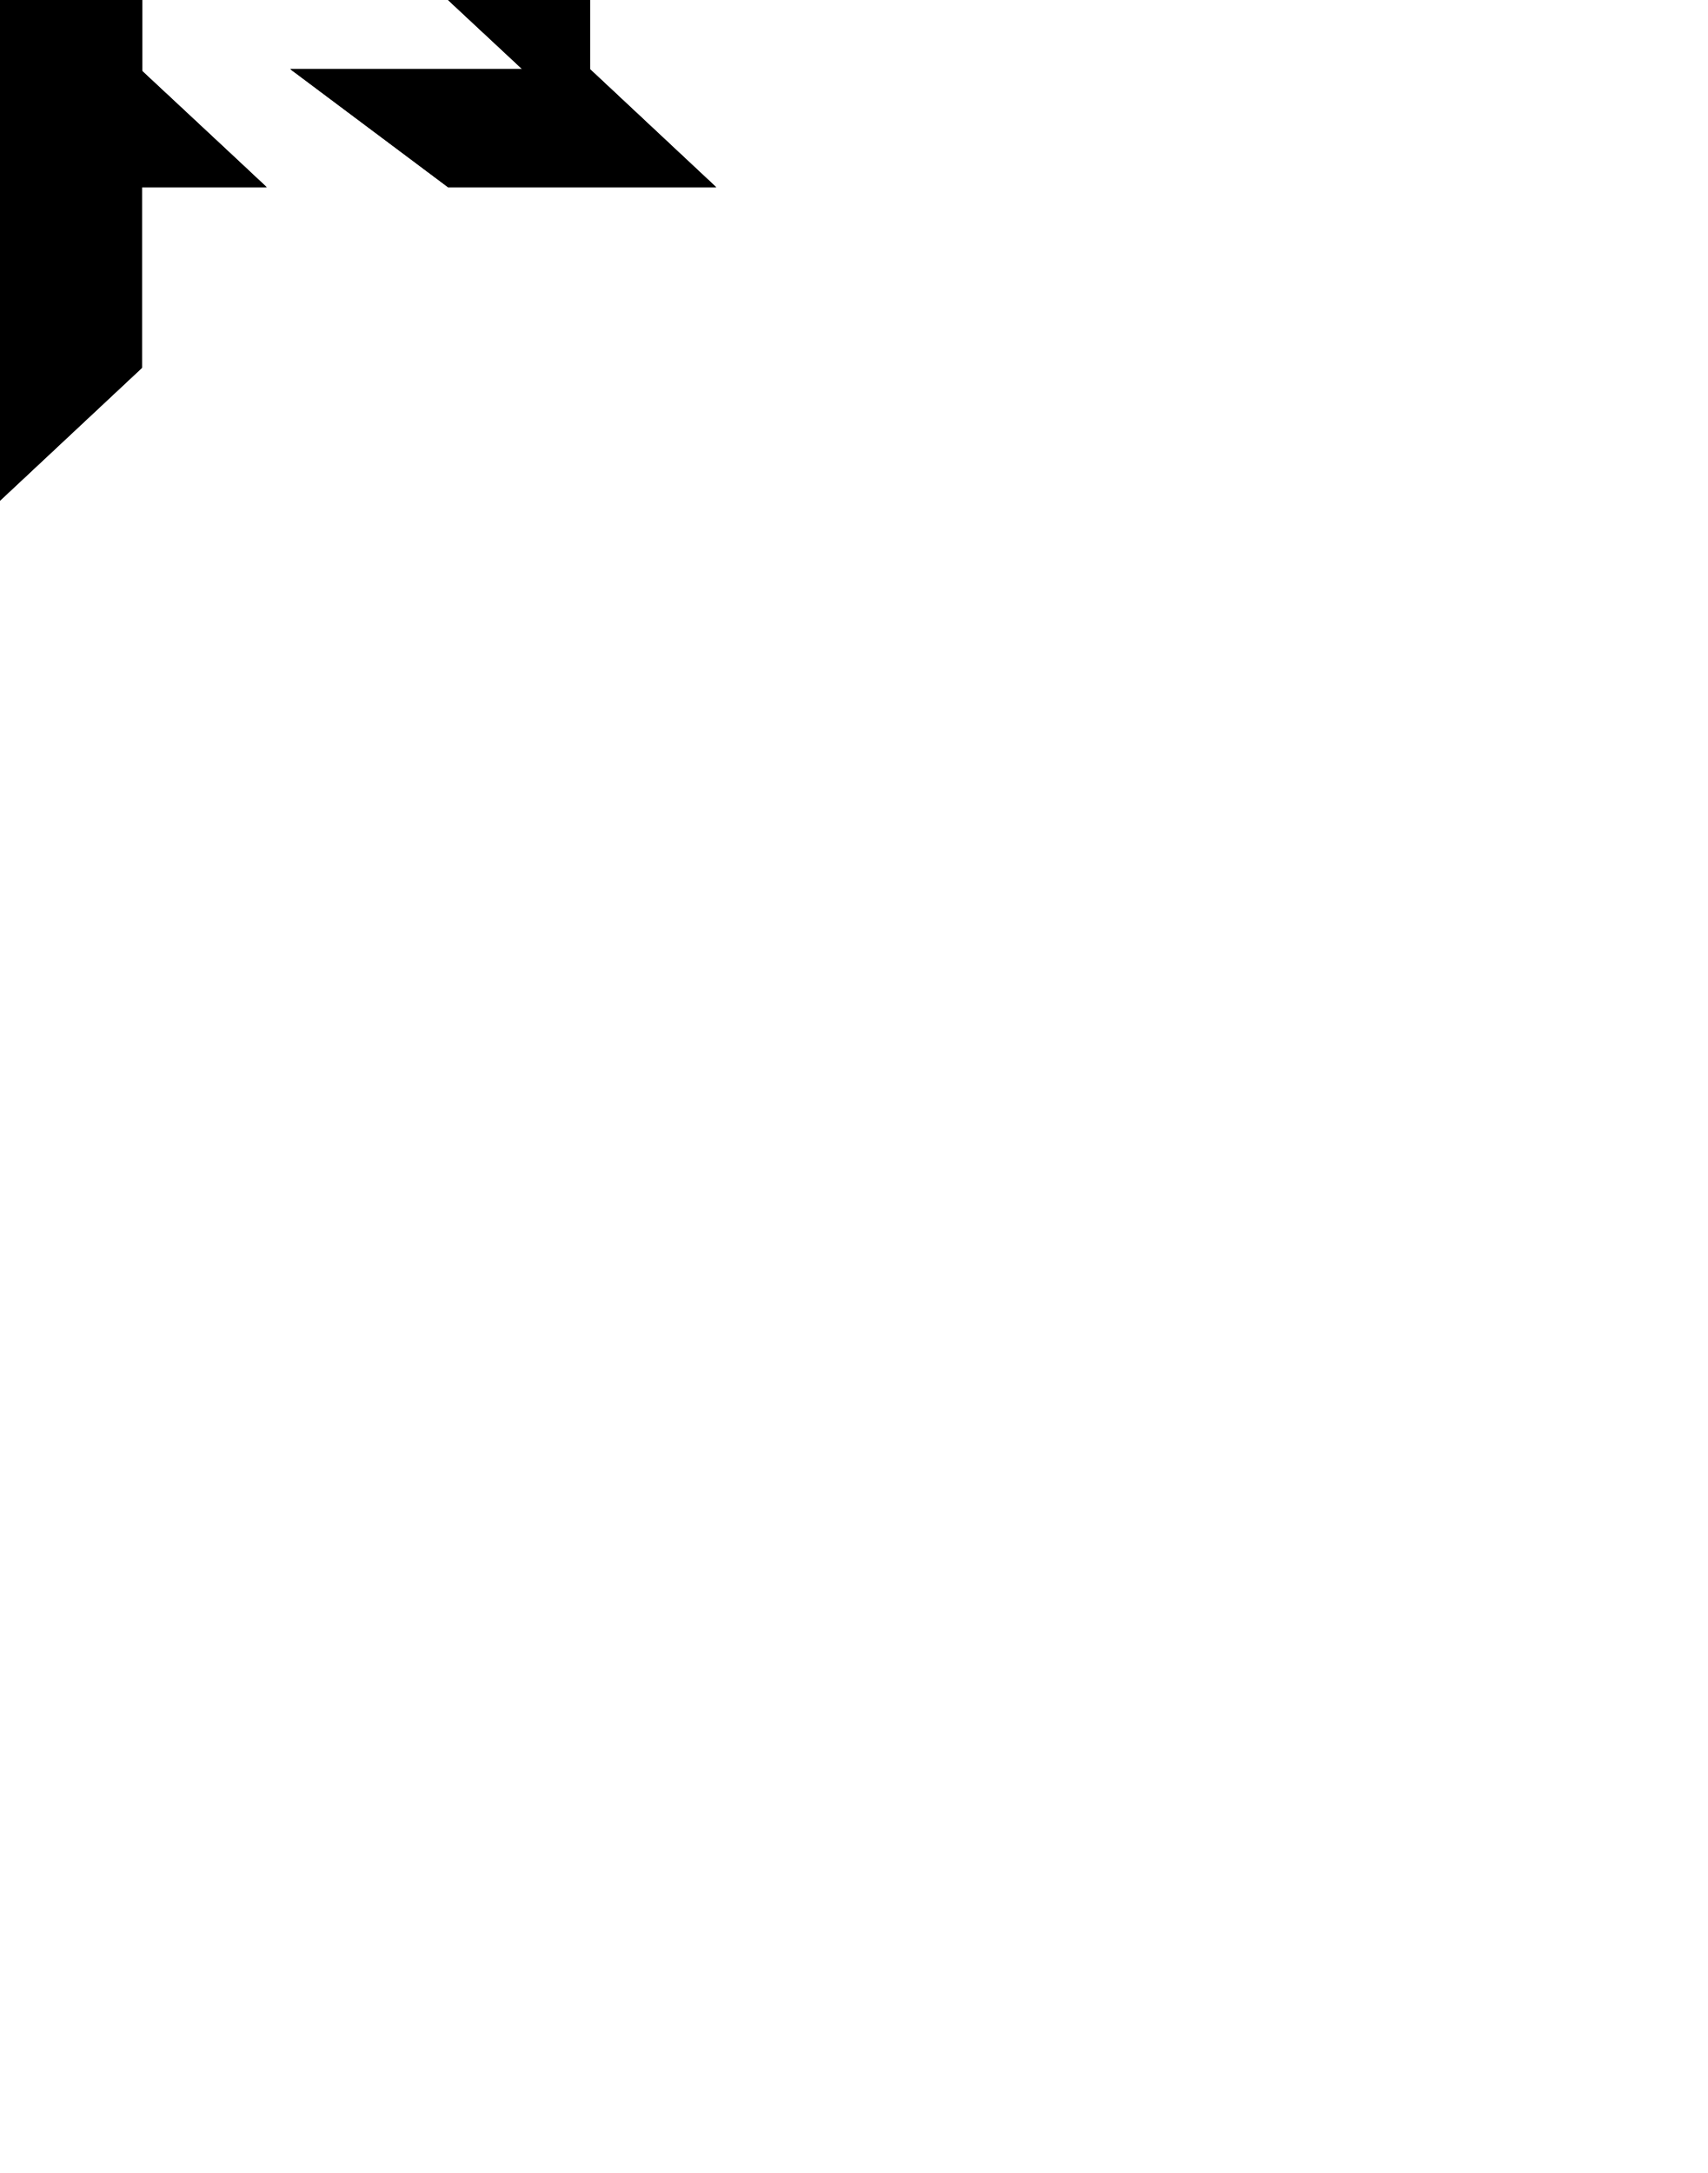
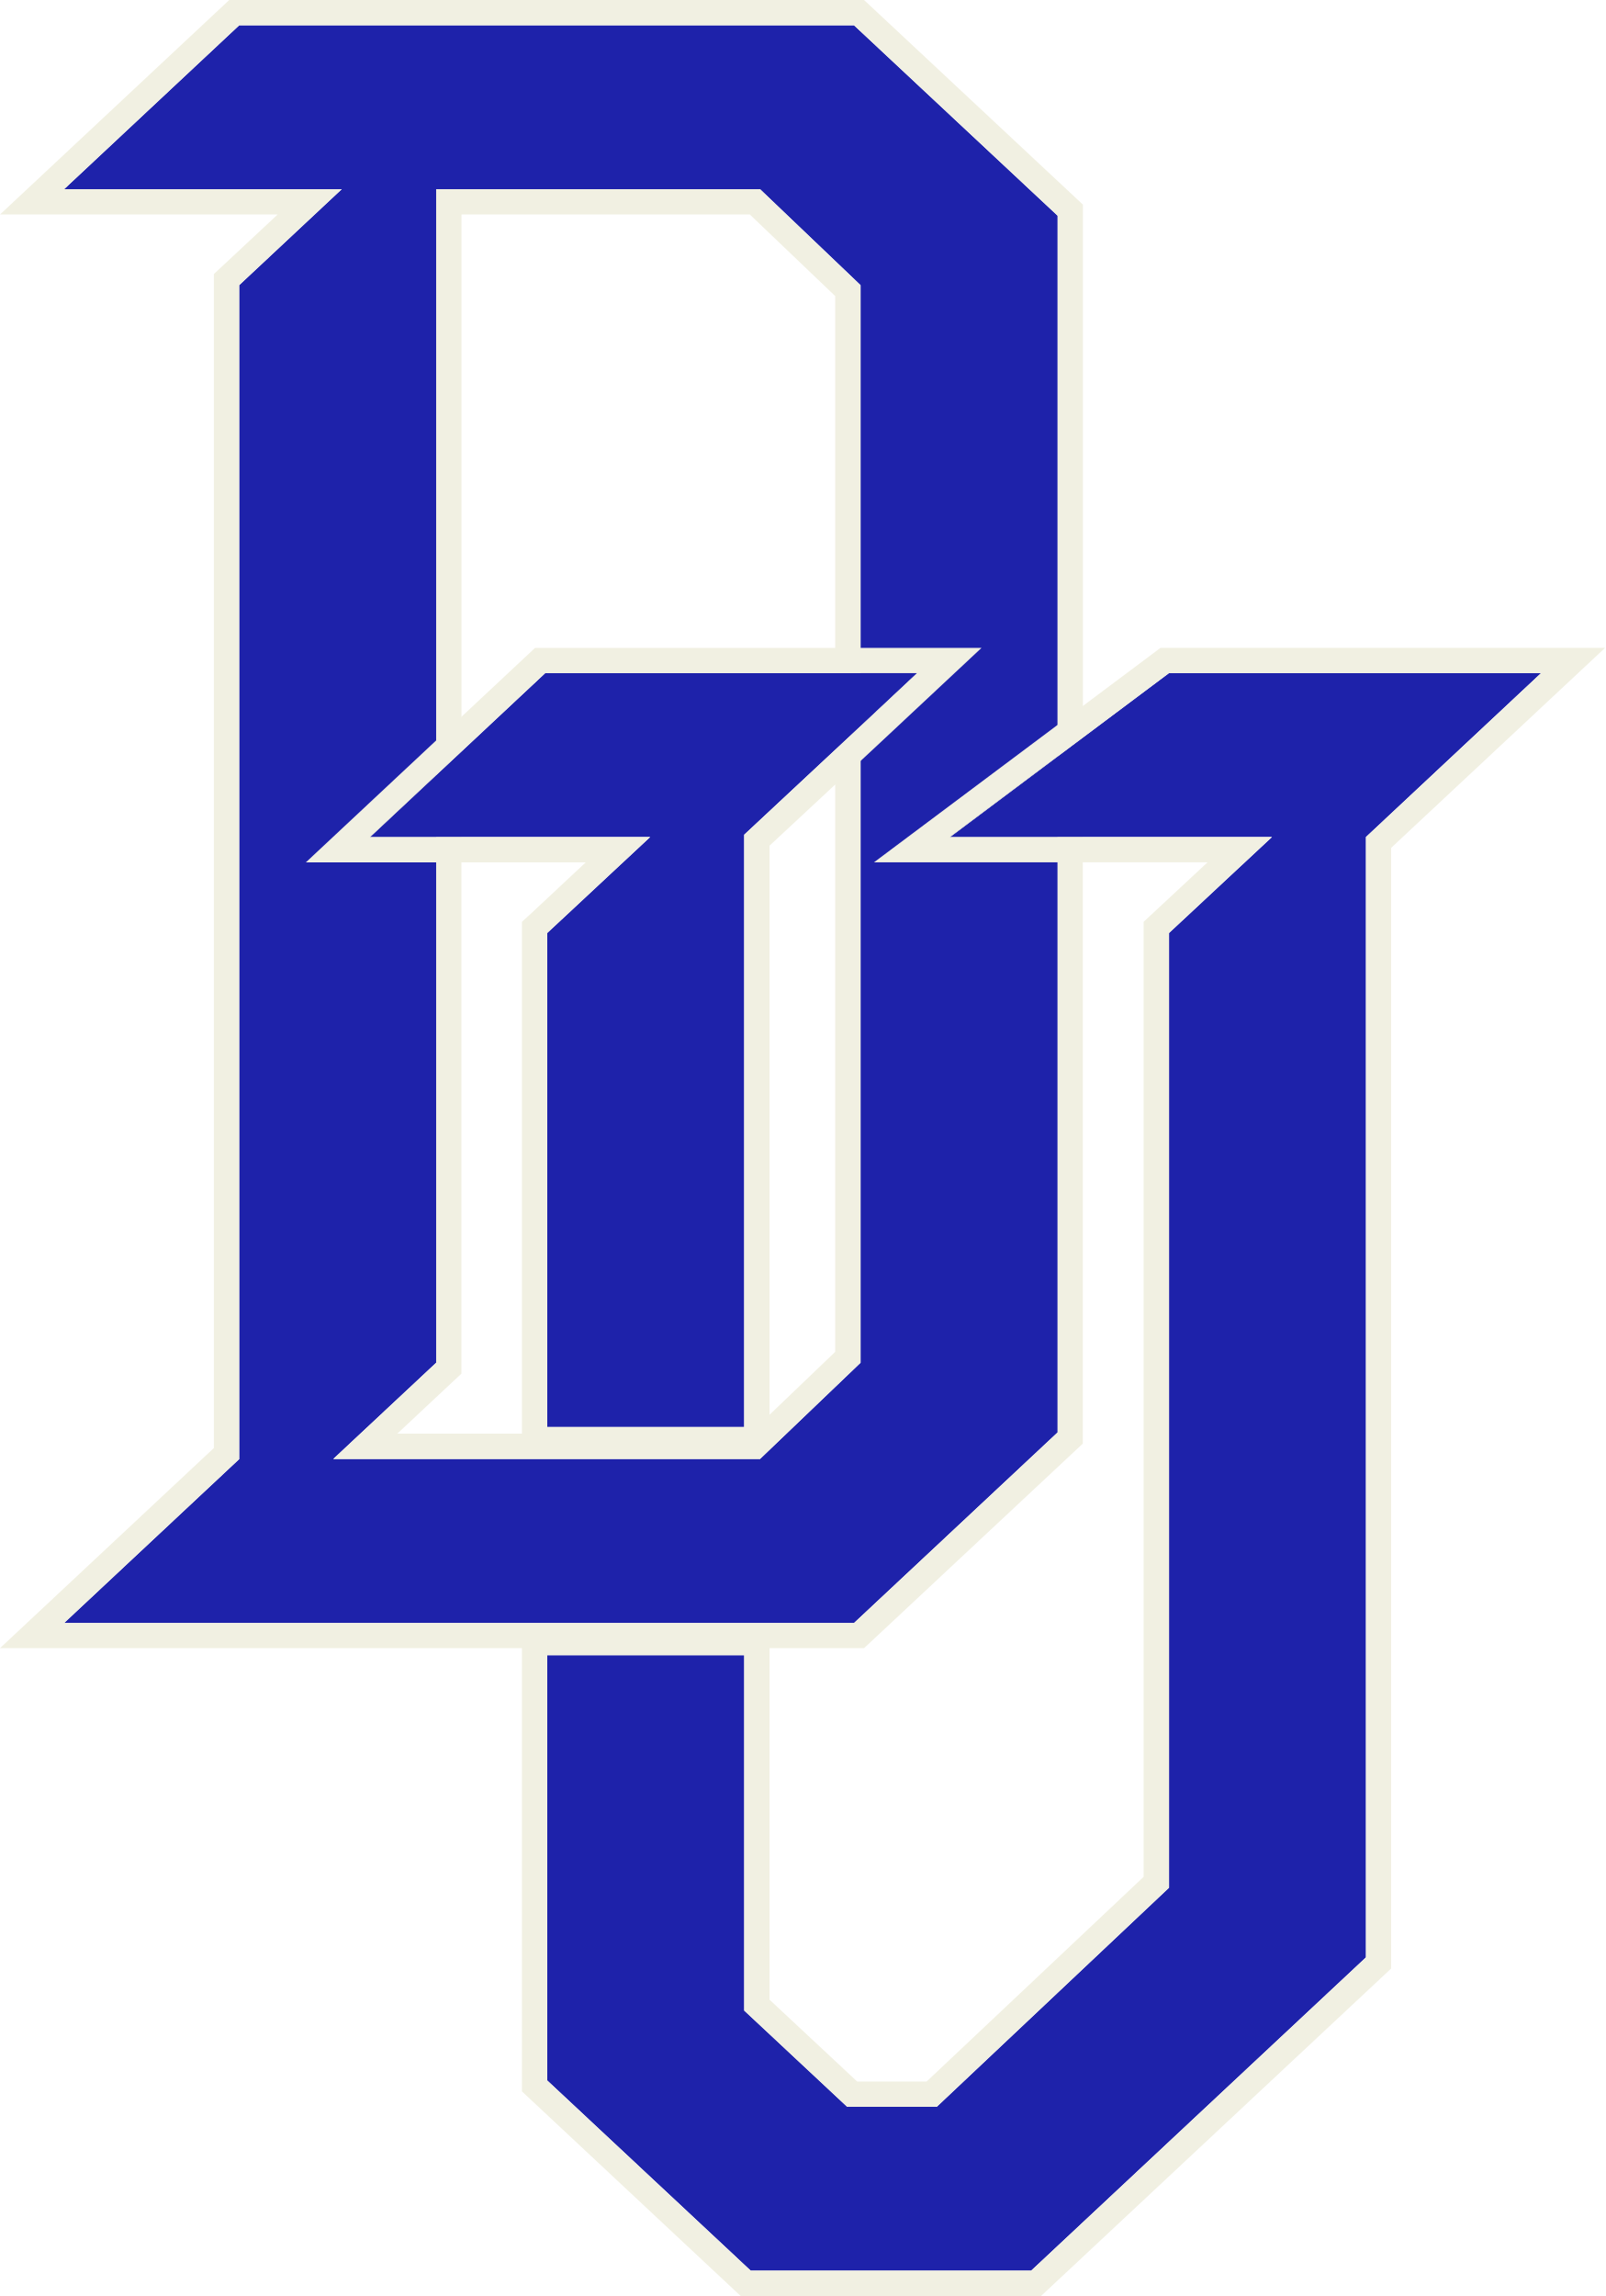
- <svg xmlns="http://www.w3.org/2000/svg" version="1.1" width="432.76" height="550.619" viewBox="0 0 432.76 550.619">
-   <path d="M 0,0 V 63.572 L 31.97,33.656 v -71.051 z" id="path14" />
-   <path d="M 0,0 V 63.572 L 31.97,33.656 v -71.051 z" id="path18" />
-   <path d="m 0,0 v -63.572 l -31.97,29.916 v 71.051 z" id="path22" />
-   <path d="m 0,0 v -63.572 l -31.97,29.916 v 71.051 z" id="path26" />
-   <path d="m 0,0 v -116.203 l -18.354,-17.59 h -77.929 l 18.798,17.59 v 95.981 h -12.063 l 12.063,11.288 V 98.059 h 59.131 L 0,80.538 V 9.694 h 10.361 z m 35.967,93.211 -37.151,34.764 h -112.268 l -31.971,-29.916 h 50.694 l -18.723,-17.521 v -214.331 l -31.971,-29.917 H -1.184 l 37.151,34.764 V -20.222 H 16.356 L 35.967,-5.54 Z" id="path38" />
-   <path d="m 0,0 v -116.203 l -18.354,-17.59 h -77.929 l 18.798,17.59 v 95.981 h -12.063 l 12.063,11.288 V 98.059 h 59.131 L 0,80.538 V 9.694 h 10.361 z m 35.967,93.211 -37.151,34.764 h -112.268 l -31.971,-29.916 h 50.694 l -18.723,-17.521 v -214.331 l -31.971,-29.917 H -1.184 l 37.151,34.764 V -20.222 H 16.356 L 35.967,-5.54 Z" id="path42" />
-   <path d="M 0,0 V -96.051 H 35.967 V 17.936 l 21.24,19.806 10.361,9.695 H -0.37 L -32.341,17.521 H 18.797 Z M 113.526,47.437 93.174,32.202 73.563,17.521 h 58.76 L 113.526,0 V -174.305 L 71.12,-214.331 H 54.765 l -18.798,17.589 v 70.774 H 0 v -83.516 l 37.151,-34.763 h 51.213 l 61.129,57.201 V 17.521 l 31.971,29.916 z" id="path46" />
-   <path d="M 0,0 V -96.051 H 35.967 V 17.936 l 21.24,19.806 10.361,9.695 H -0.37 L -32.341,17.521 H 18.797 Z M 113.526,47.437 93.174,32.202 73.563,17.521 h 58.76 L 113.526,0 V -174.305 L 71.12,-214.331 H 54.765 l -18.798,17.589 v 70.774 H 0 v -83.516 l 37.151,-34.763 h 51.213 l 61.129,57.201 V 17.521 l 31.971,29.916 z" id="path50" />
+ <svg xmlns="http://www.w3.org/2000/svg" viewBox="0 0 387 553.48">
+   <defs>
+     <style>.cls-1{fill:#1e22aa;}.cls-2{fill:#f1f0e2;fill-rule:evenodd;}</style>
+   </defs>
+   <g id="Layer_2">
+     <g id="Layer_1-2">
+       <path class="cls-1" d="M255,52,205.91,6.1H57.67L15.46,45.6H82.4L57.67,68.74v283l-42.21,39.5H205.91L255,345.3V201.77h-25.9L255,182.36ZM207.48,175.09V328.51l-24.24,23.2H80.35l24.81-23.2V201.77H89.24l15.92-14.9V45.6h78.08l24.24,23.14v93.53h13.68Z" />
+       <path class="cls-2" d="M205.69,168.38l-4.32,4V325.88L180.79,345.6h-85l15.46-14.47V195.66H104.7l6.57-6.16V51.71h69.52l20.58,19.66v97Zm1.79,6.71V328.51l-24.24,23.2H80.35l24.81-23.2V201.77H89.24l15.92-14.9V45.6h78.08l24.24,23.14v93.53h13.68ZM255,52,205.91,6.1H57.67L15.46,45.6H82.4L57.67,68.74v283l-42.21,39.5H205.91L255,345.3V201.77h-25.9L255,182.36Zm6.1,133.4V49.33L208.33,0H55.27L0,51.71H66.94L51.57,66.06v283L0,397.31H208.33L261.07,348V195.66H247.42Z" />
+       <path class="cls-1" d="M281.84,162.27,255,182.36l-25.9,19.41h77.59l-24.82,23.14V455.06l-56,52.81h-21.6l-24.82-23.2V399H131.94V501.52L181,547.37h67.62l80.72-75.52V201.77l42.21-39.5Zm-149.9,62.64V344h47.49V201.22l28-26.13,13.68-12.82H131.45l-42.21,39.5h67.52Z" />
+       <path class="cls-2" d="M131.94,224.91V344h47.49V201.22l28-26.13,13.68-12.82H131.45l-42.21,39.5h67.52Zm-4.16-4.46-1.94,1.77v127.9l59.7-2.26v-144l26.1-24.29,25-23.38H129l-55.26,51.7h67.48Zm154.06-58.18-52.77,39.5h77.59l-24.82,23.14V455.06l-56,52.81h-21.6l-24.82-23.2V399H131.94V501.52L181,547.37h67.62l80.72-75.52V201.77l42.21-39.5ZM387,156.17H279.81l-69.08,51.7h80.42l-15.42,14.35V452.44l-52.31,49.33H206.66l-21.12-19.72v-89.2h-59.7v111.3l52.74,49.33H251l84.41-78.94V204.39Z" />
+     </g>
+   </g>
</svg>
